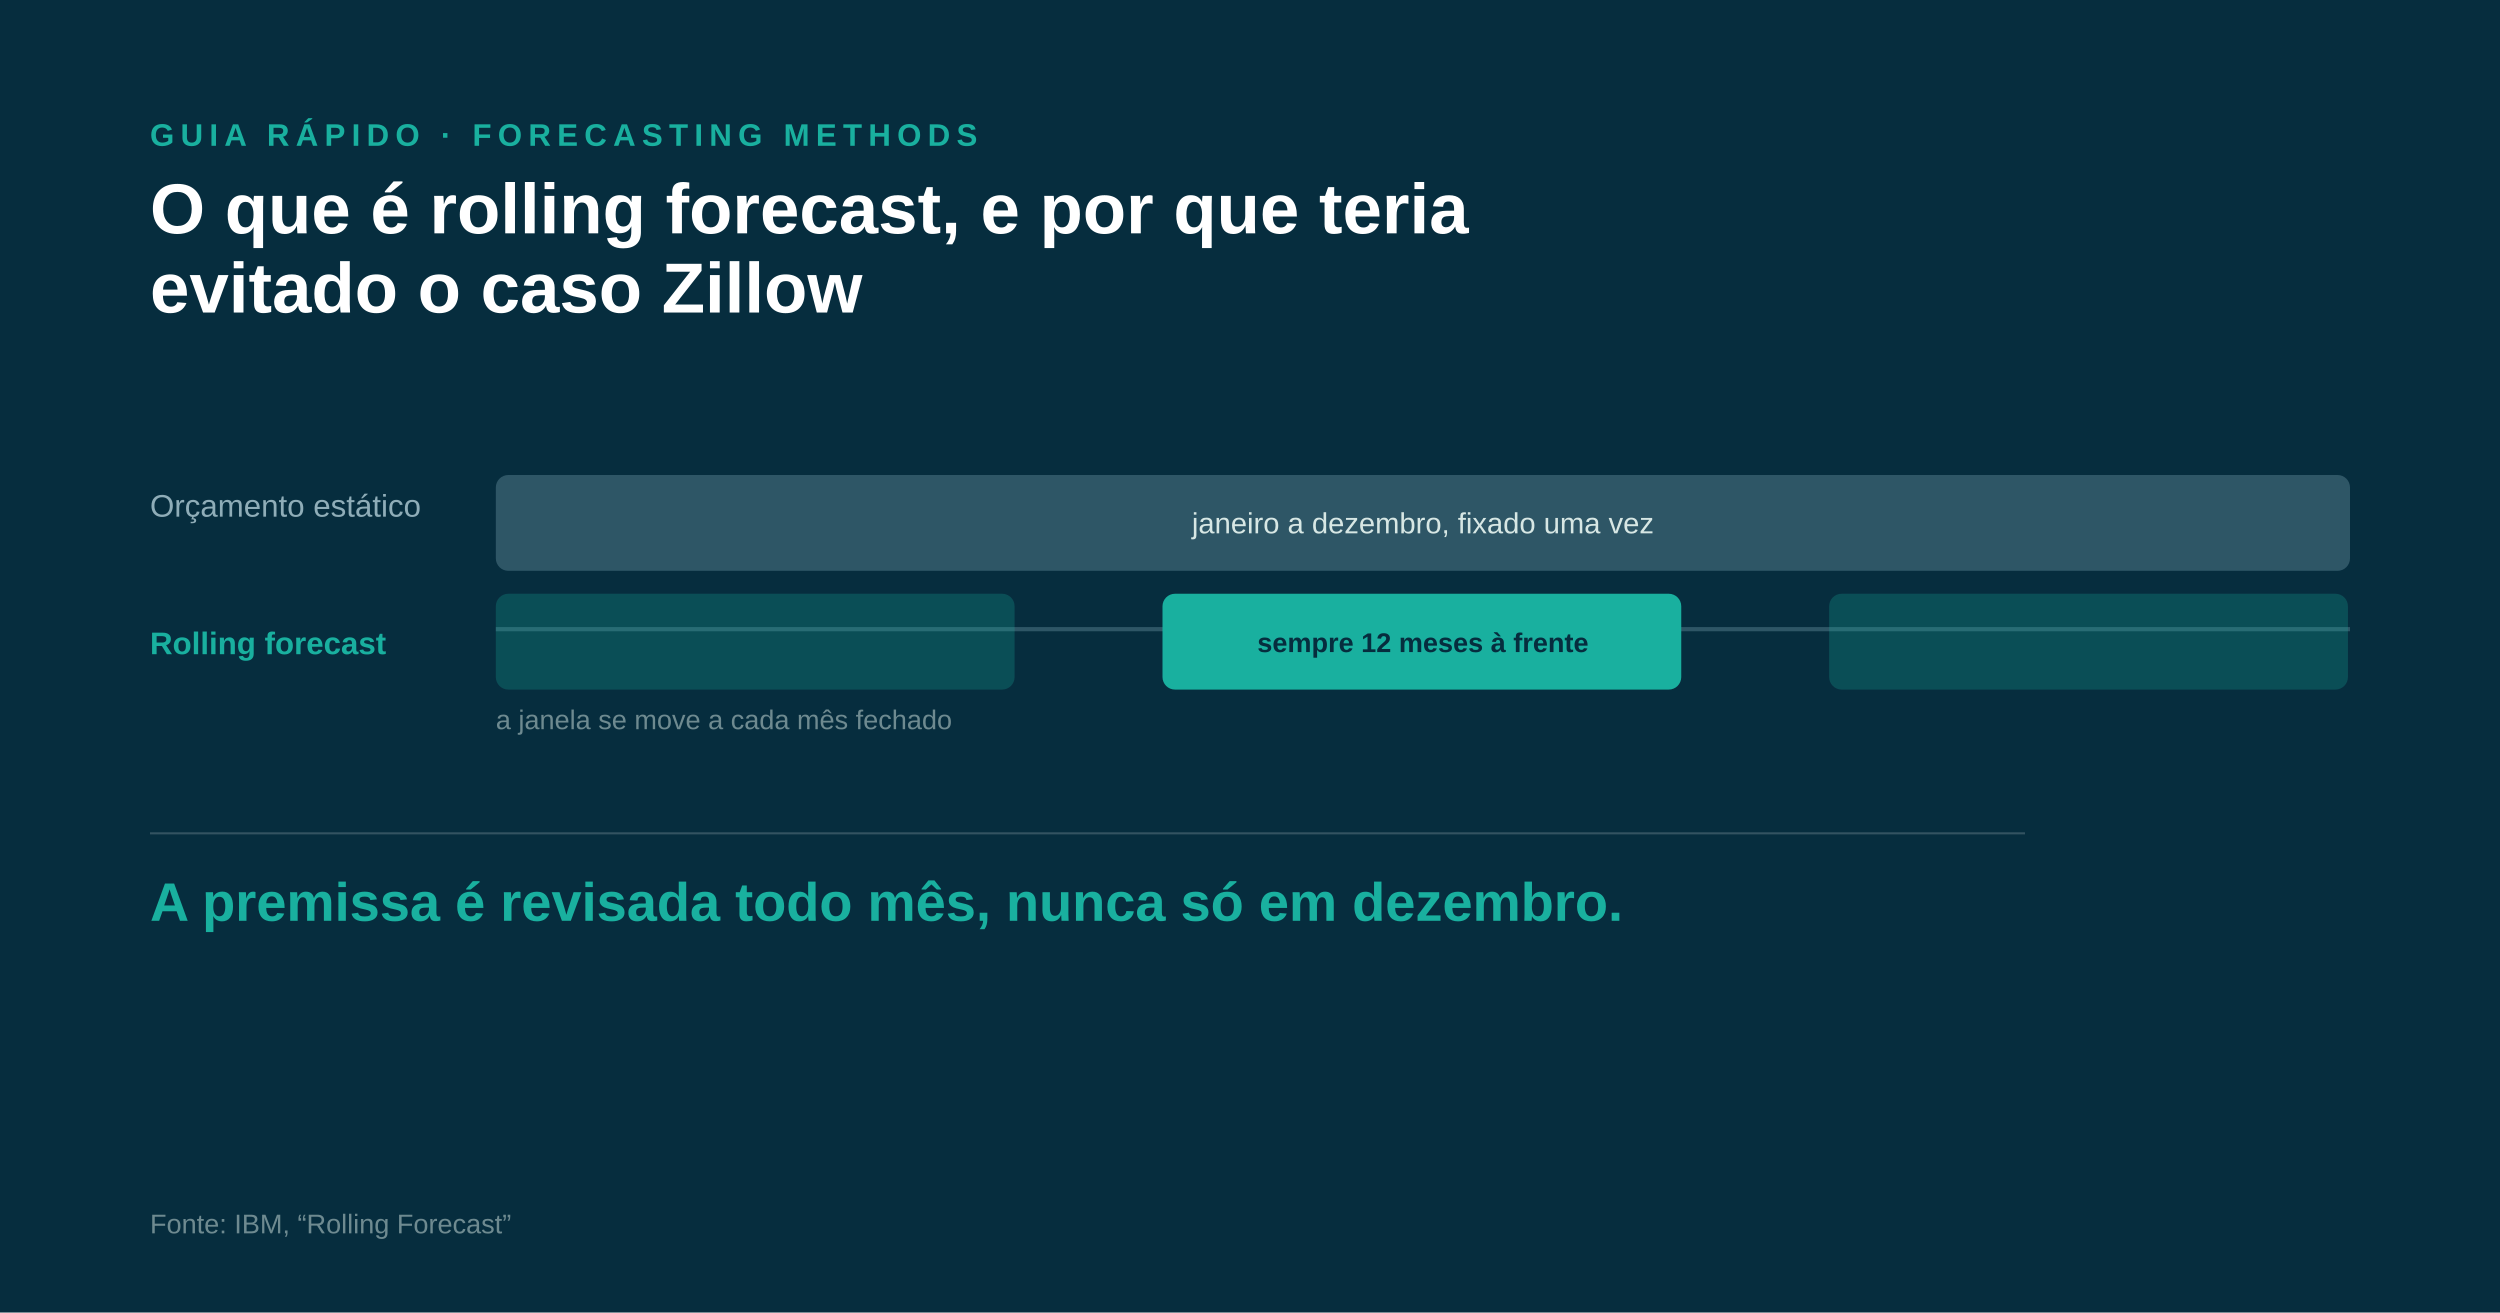
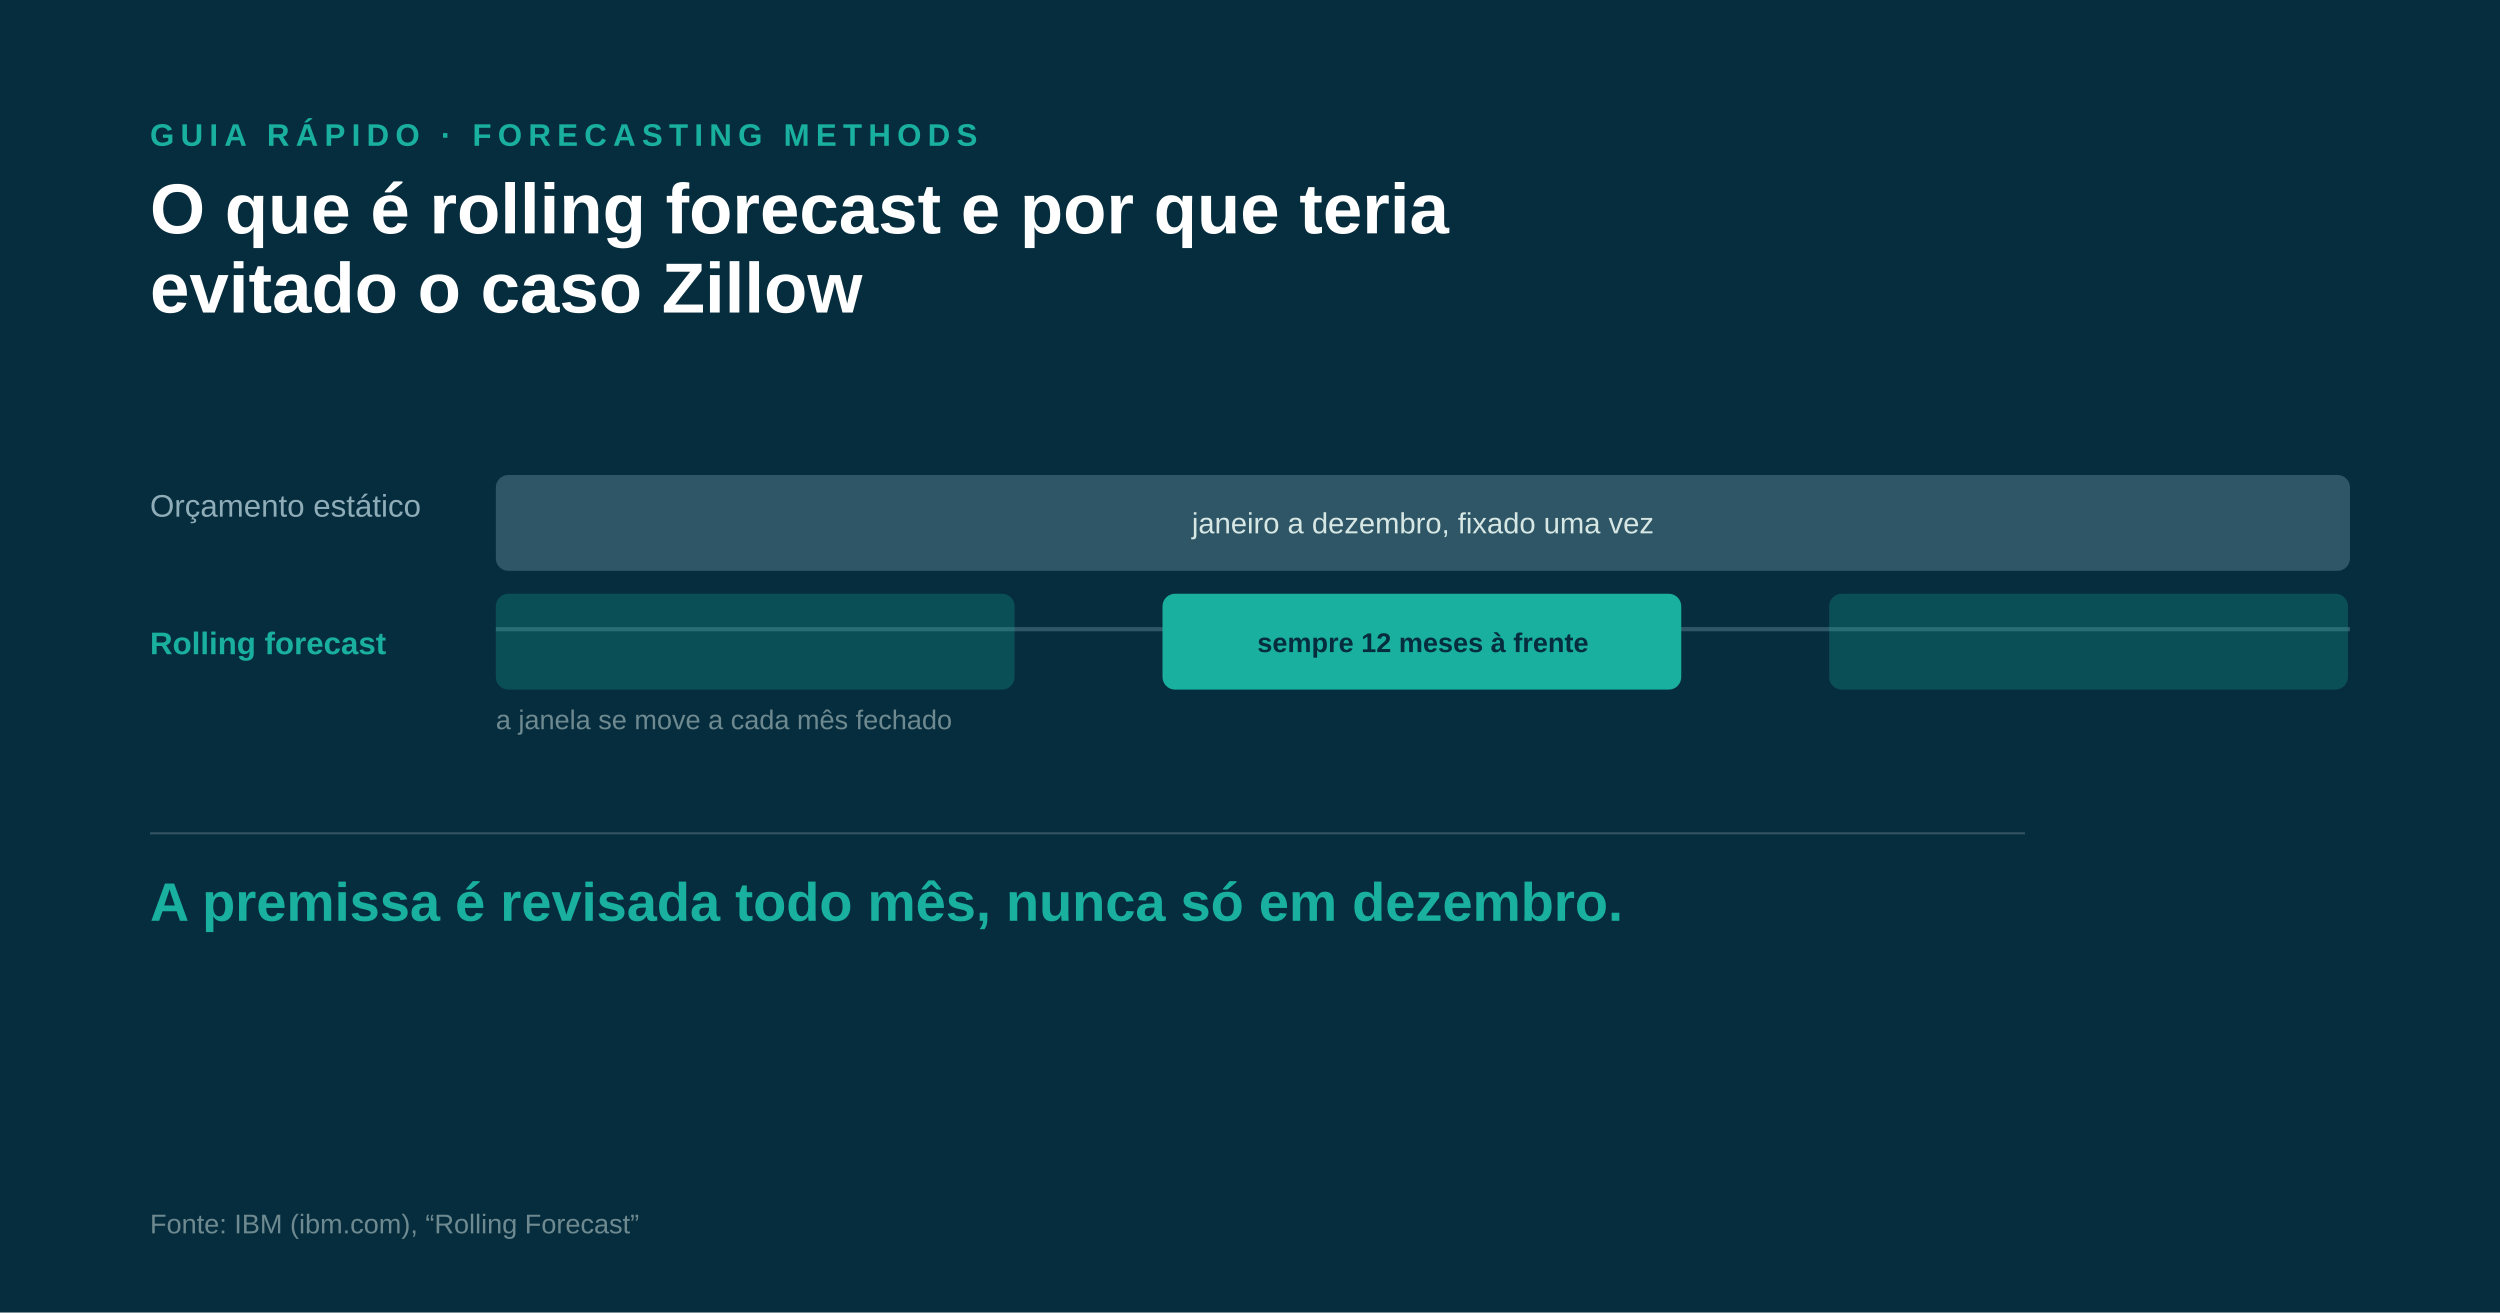
<svg xmlns="http://www.w3.org/2000/svg" width="1200" height="630" viewBox="0 0 1200 630" font-family="Arial, Helvetica, sans-serif">
  <rect width="1200" height="630" fill="#062D3E" />
  <text x="72" y="70" font-size="15" font-weight="bold" letter-spacing="3" fill="#19B09F">GUIA RÁPIDO · FORECASTING METHODS</text>
-   <text x="72" y="112" font-size="34" font-weight="bold" fill="#FFFFFF">O que é rolling forecast, e por que teria</text>
+   <text x="72" y="112" font-size="34" font-weight="bold" fill="#FFFFFF">O que é rolling forecast e por que teria</text>
  <text x="72" y="150" font-size="34" font-weight="bold" fill="#FFFFFF">evitado o caso Zillow</text>
  <text x="72" y="248" font-size="15" fill="#8FADB8">Orçamento estático</text>
  <rect x="238" y="228" width="890" height="46" rx="6" fill="#2E5666" />
  <text x="683" y="256" font-size="14" fill="#D7E7E4" text-anchor="middle">janeiro a dezembro, fixado uma vez</text>
  <text x="72" y="314" font-size="15" font-weight="bold" fill="#19B09F">Rolling forecast</text>
  <line x1="238" y1="302" x2="1128" y2="302" stroke="#2E5666" stroke-width="2" />
  <rect x="238" y="285" width="249" height="46" rx="6" fill="#19B09F" opacity="0.25" />
  <rect x="558" y="285" width="249" height="46" rx="6" fill="#19B09F" />
  <text x="683" y="313" font-size="13" font-weight="bold" fill="#062D3E" text-anchor="middle">sempre 12 meses à frente</text>
  <rect x="878" y="285" width="249" height="46" rx="6" fill="#19B09F" opacity="0.25" />
  <text x="238" y="350" font-size="13" fill="#6E8A90">a janela se move a cada mês fechado</text>
  <line x1="72" y1="400" x2="972" y2="400" stroke="#FFFFFF" stroke-opacity="0.18" />
  <text x="72" y="442" font-size="26" font-weight="bold" fill="#19B09F">A premissa é revisada todo mês, nunca só em dezembro.</text>
-   <text x="72" y="592" font-size="13" fill="#6E8A90">Fonte: IBM, “Rolling Forecast”</text>
+   <text x="72" y="592" font-size="13" fill="#6E8A90">Fonte: IBM (ibm.com), “Rolling Forecast”</text>
</svg>
